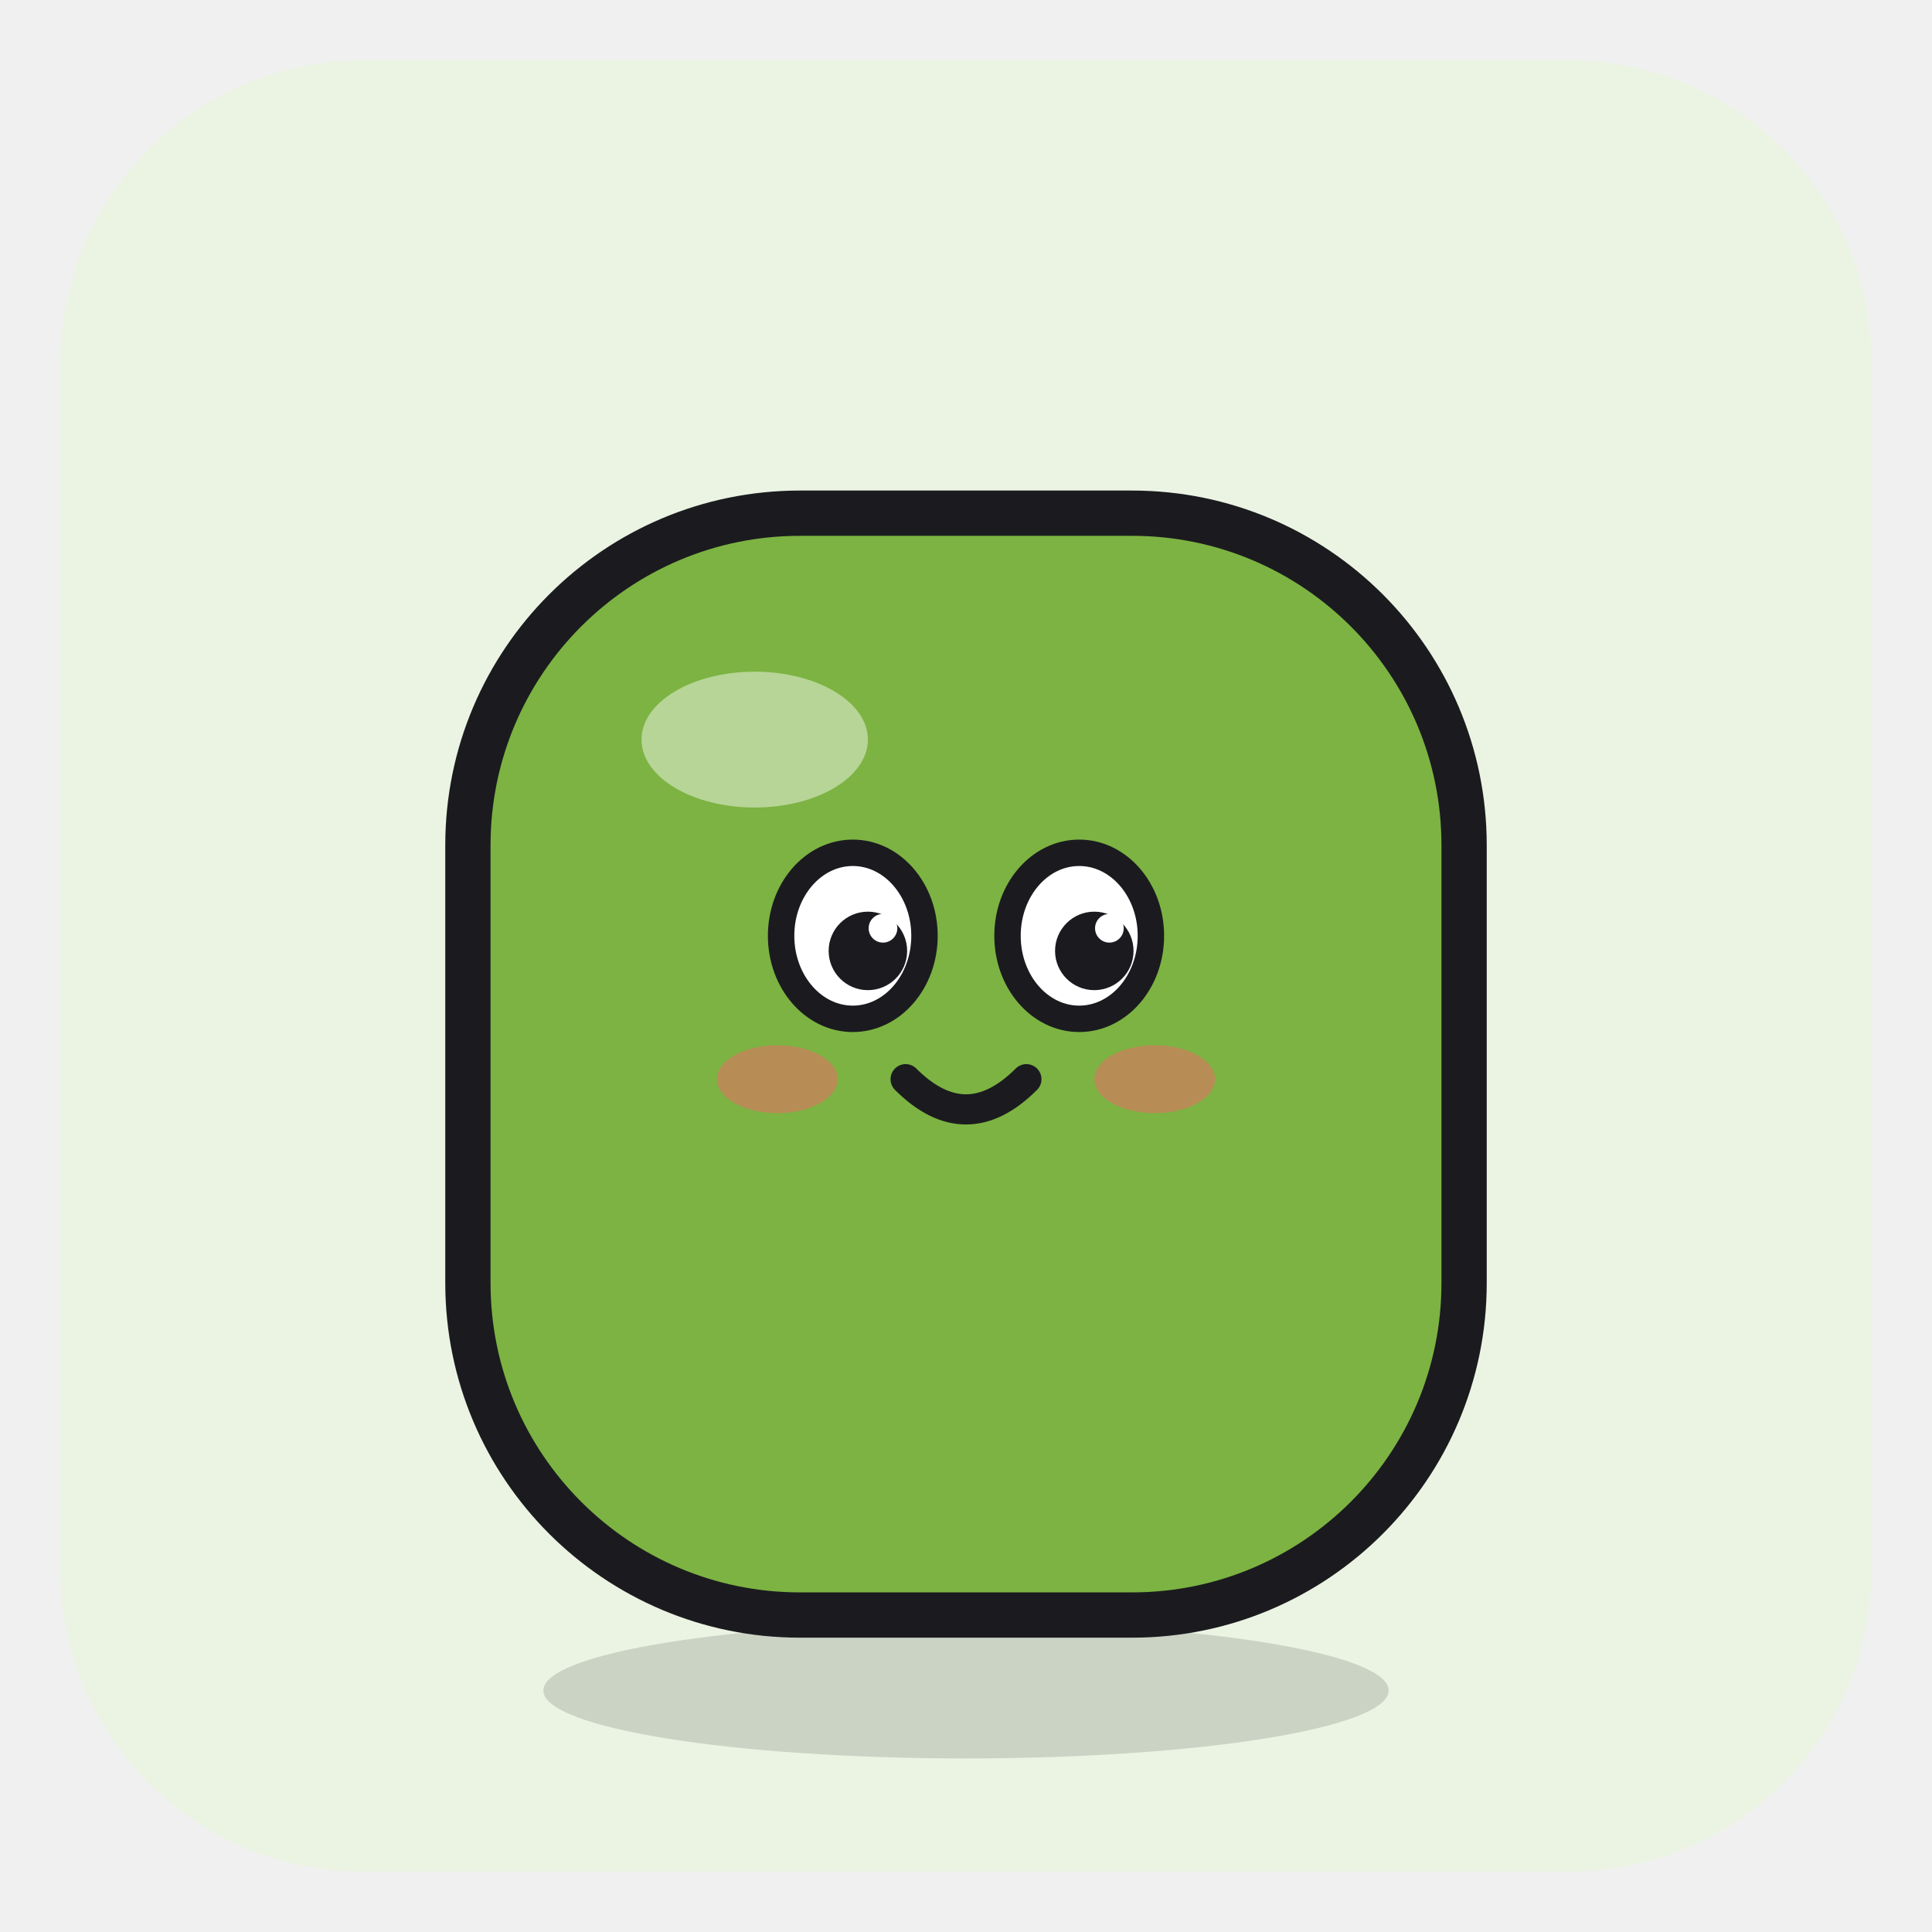
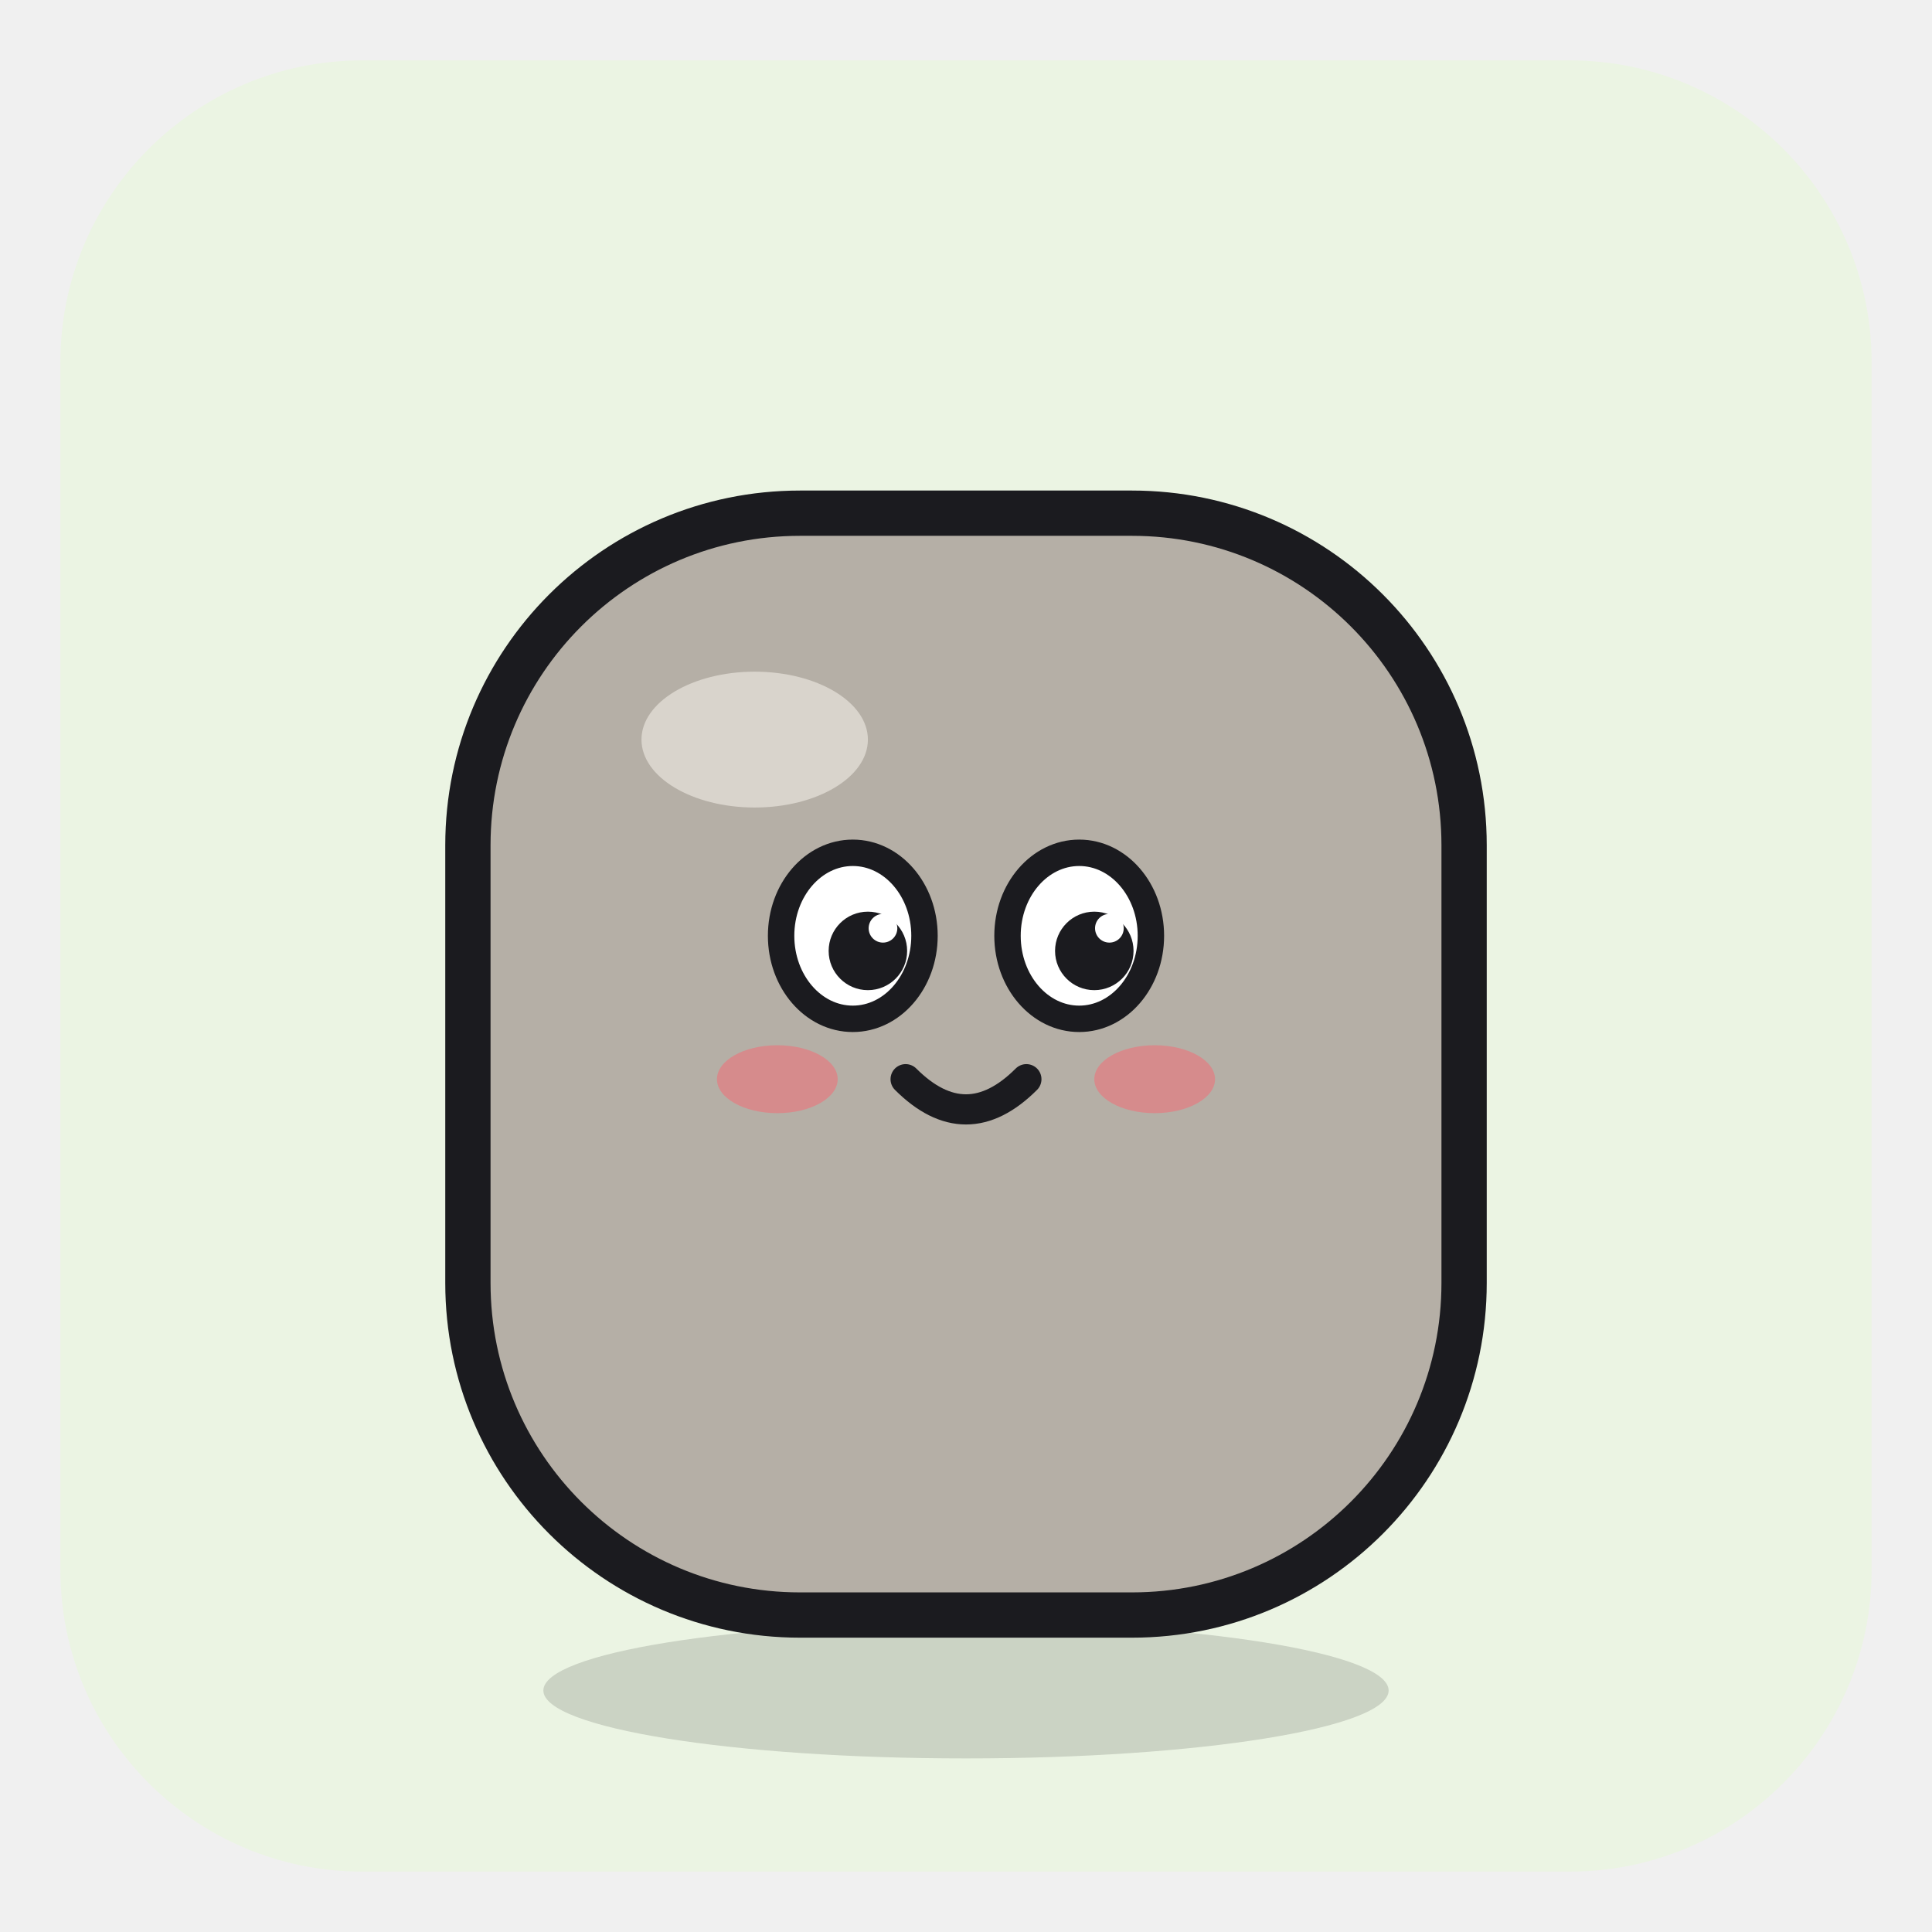
<svg xmlns="http://www.w3.org/2000/svg" viewBox="0 0 256 256" role="img" aria-labelledby="t">
  <rect x="8" y="8" width="240" height="240" rx="40" fill="#EBF4E3" />
  <ellipse cx="128" cy="224" rx="56" ry="9" fill="#000" opacity="0.14" />
  <g stroke="#1B1B1F" stroke-width="6" stroke-linejoin="round" stroke-linecap="round">
-     <rect x="62" y="68" width="132" height="146" rx="44" fill="#7CB342" />
+     <rect x="62" y="68" width="132" height="146" rx="44" fill="#B5AFA6" />
  </g>
-   <ellipse cx="100" cy="98" rx="15" ry="9" fill="#B7D597" />
+   <ellipse cx="100" cy="98" rx="15" ry="9" fill="#D9D4CC" />
  <ellipse cx="103" cy="143" rx="8" ry="4.5" fill="#FF5F6D" opacity="0.45" />
  <ellipse cx="153" cy="143" rx="8" ry="4.5" fill="#FF5F6D" opacity="0.45" />
  <g stroke="#1B1B1F" stroke-width="3.5">
    <ellipse cx="113" cy="124" rx="9.5" ry="11" fill="#FFFFFF" />
    <ellipse cx="143" cy="124" rx="9.5" ry="11" fill="#FFFFFF" />
  </g>
  <circle cx="115" cy="126" r="5.2" fill="#1B1B1F" />
  <circle cx="145" cy="126" r="5.2" fill="#1B1B1F" />
  <circle cx="117" cy="123" r="1.9" fill="#FFFFFF" />
  <circle cx="147" cy="123" r="1.9" fill="#FFFFFF" />
  <path d="M120 143 Q128 151 136 143" stroke="#1B1B1F" stroke-width="4" stroke-linecap="round" fill="none" />
</svg>
